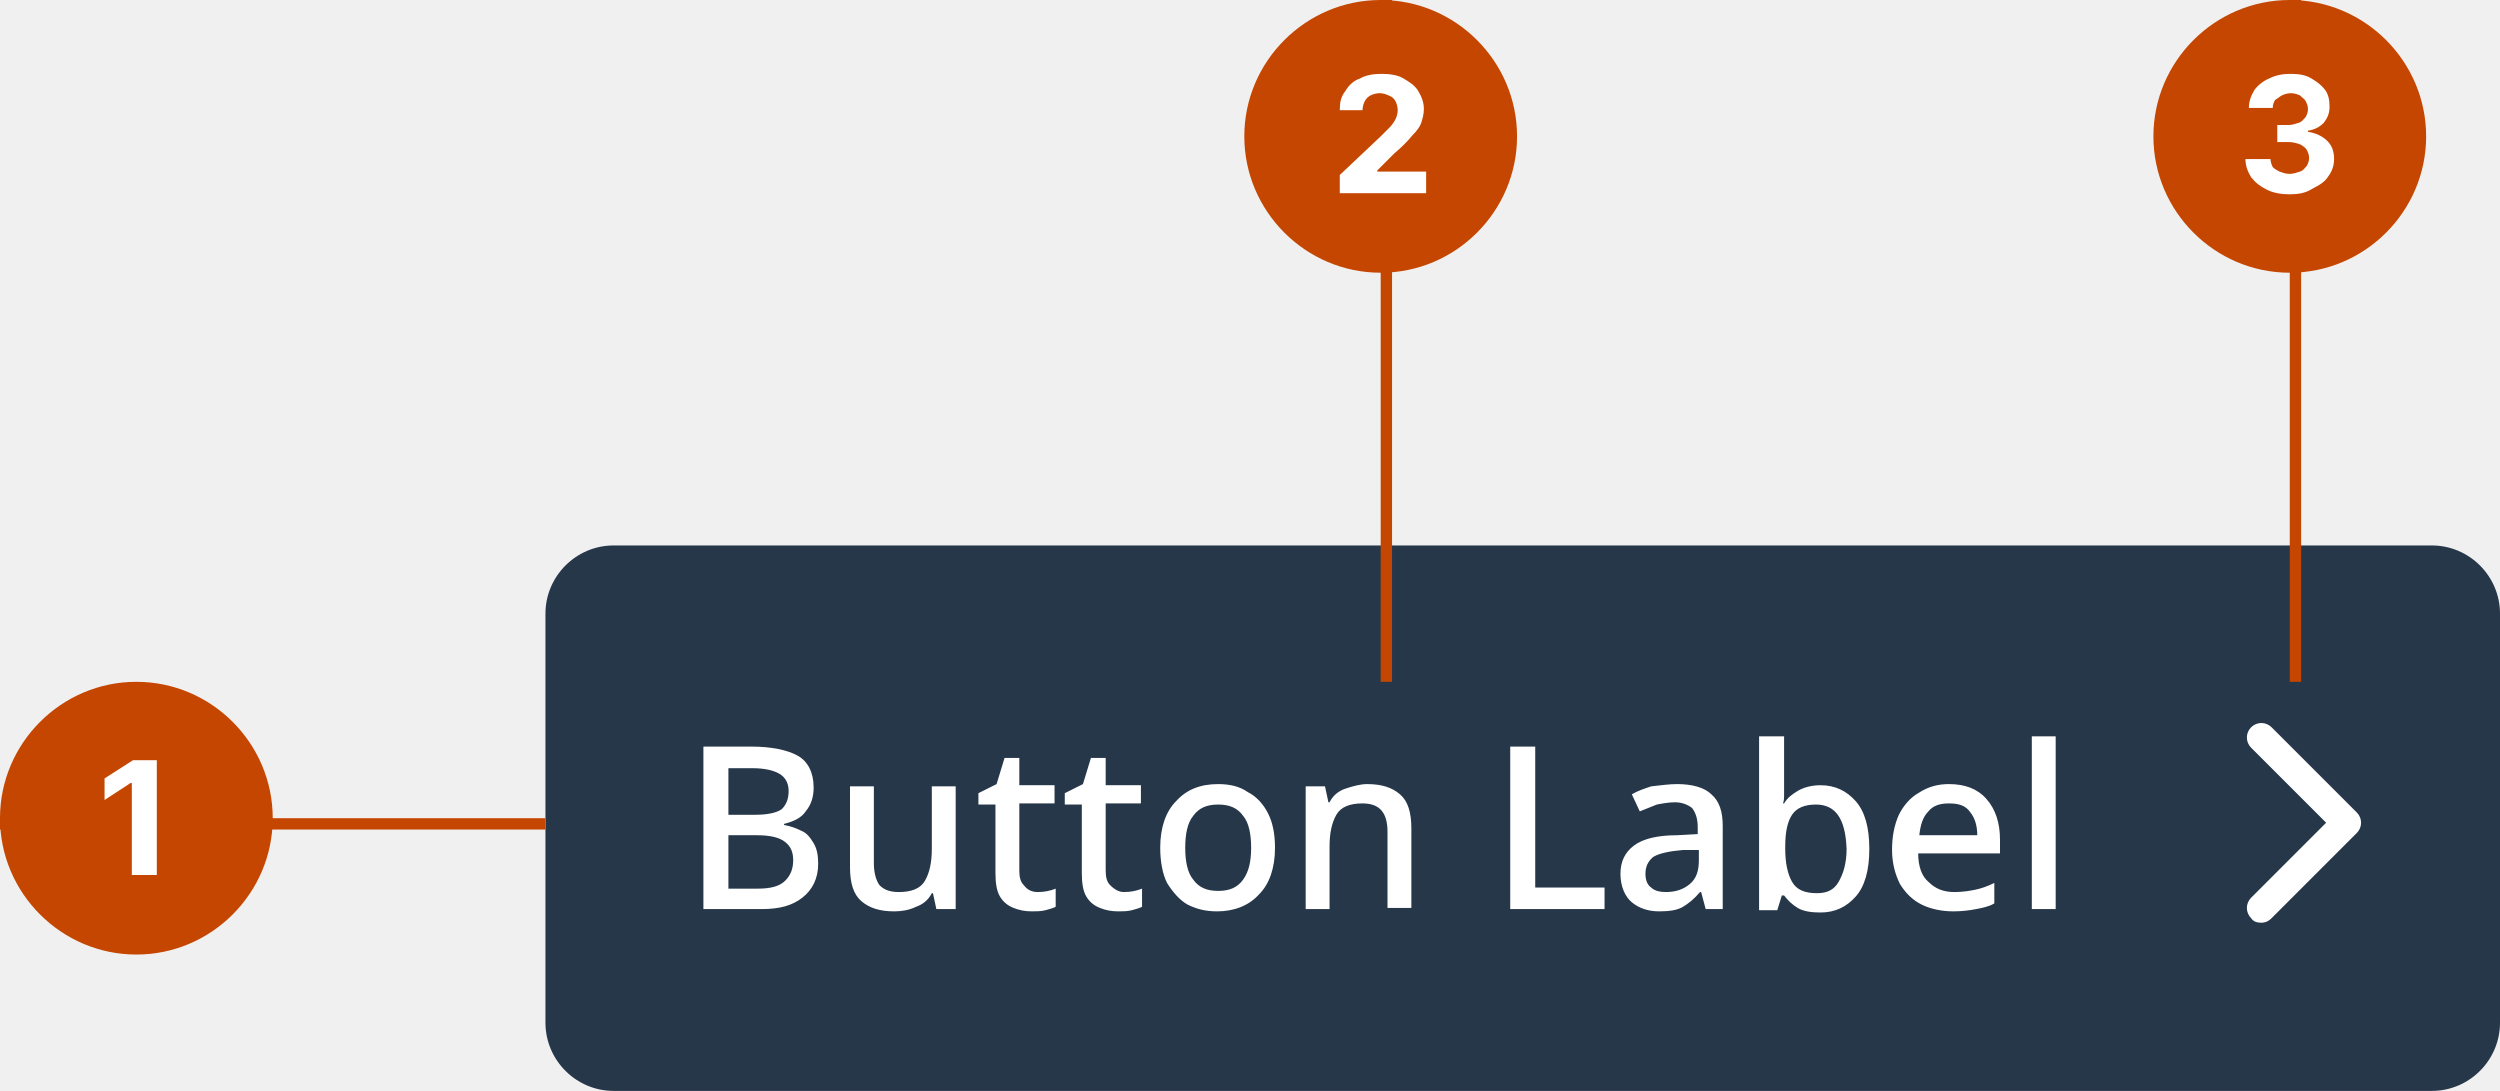
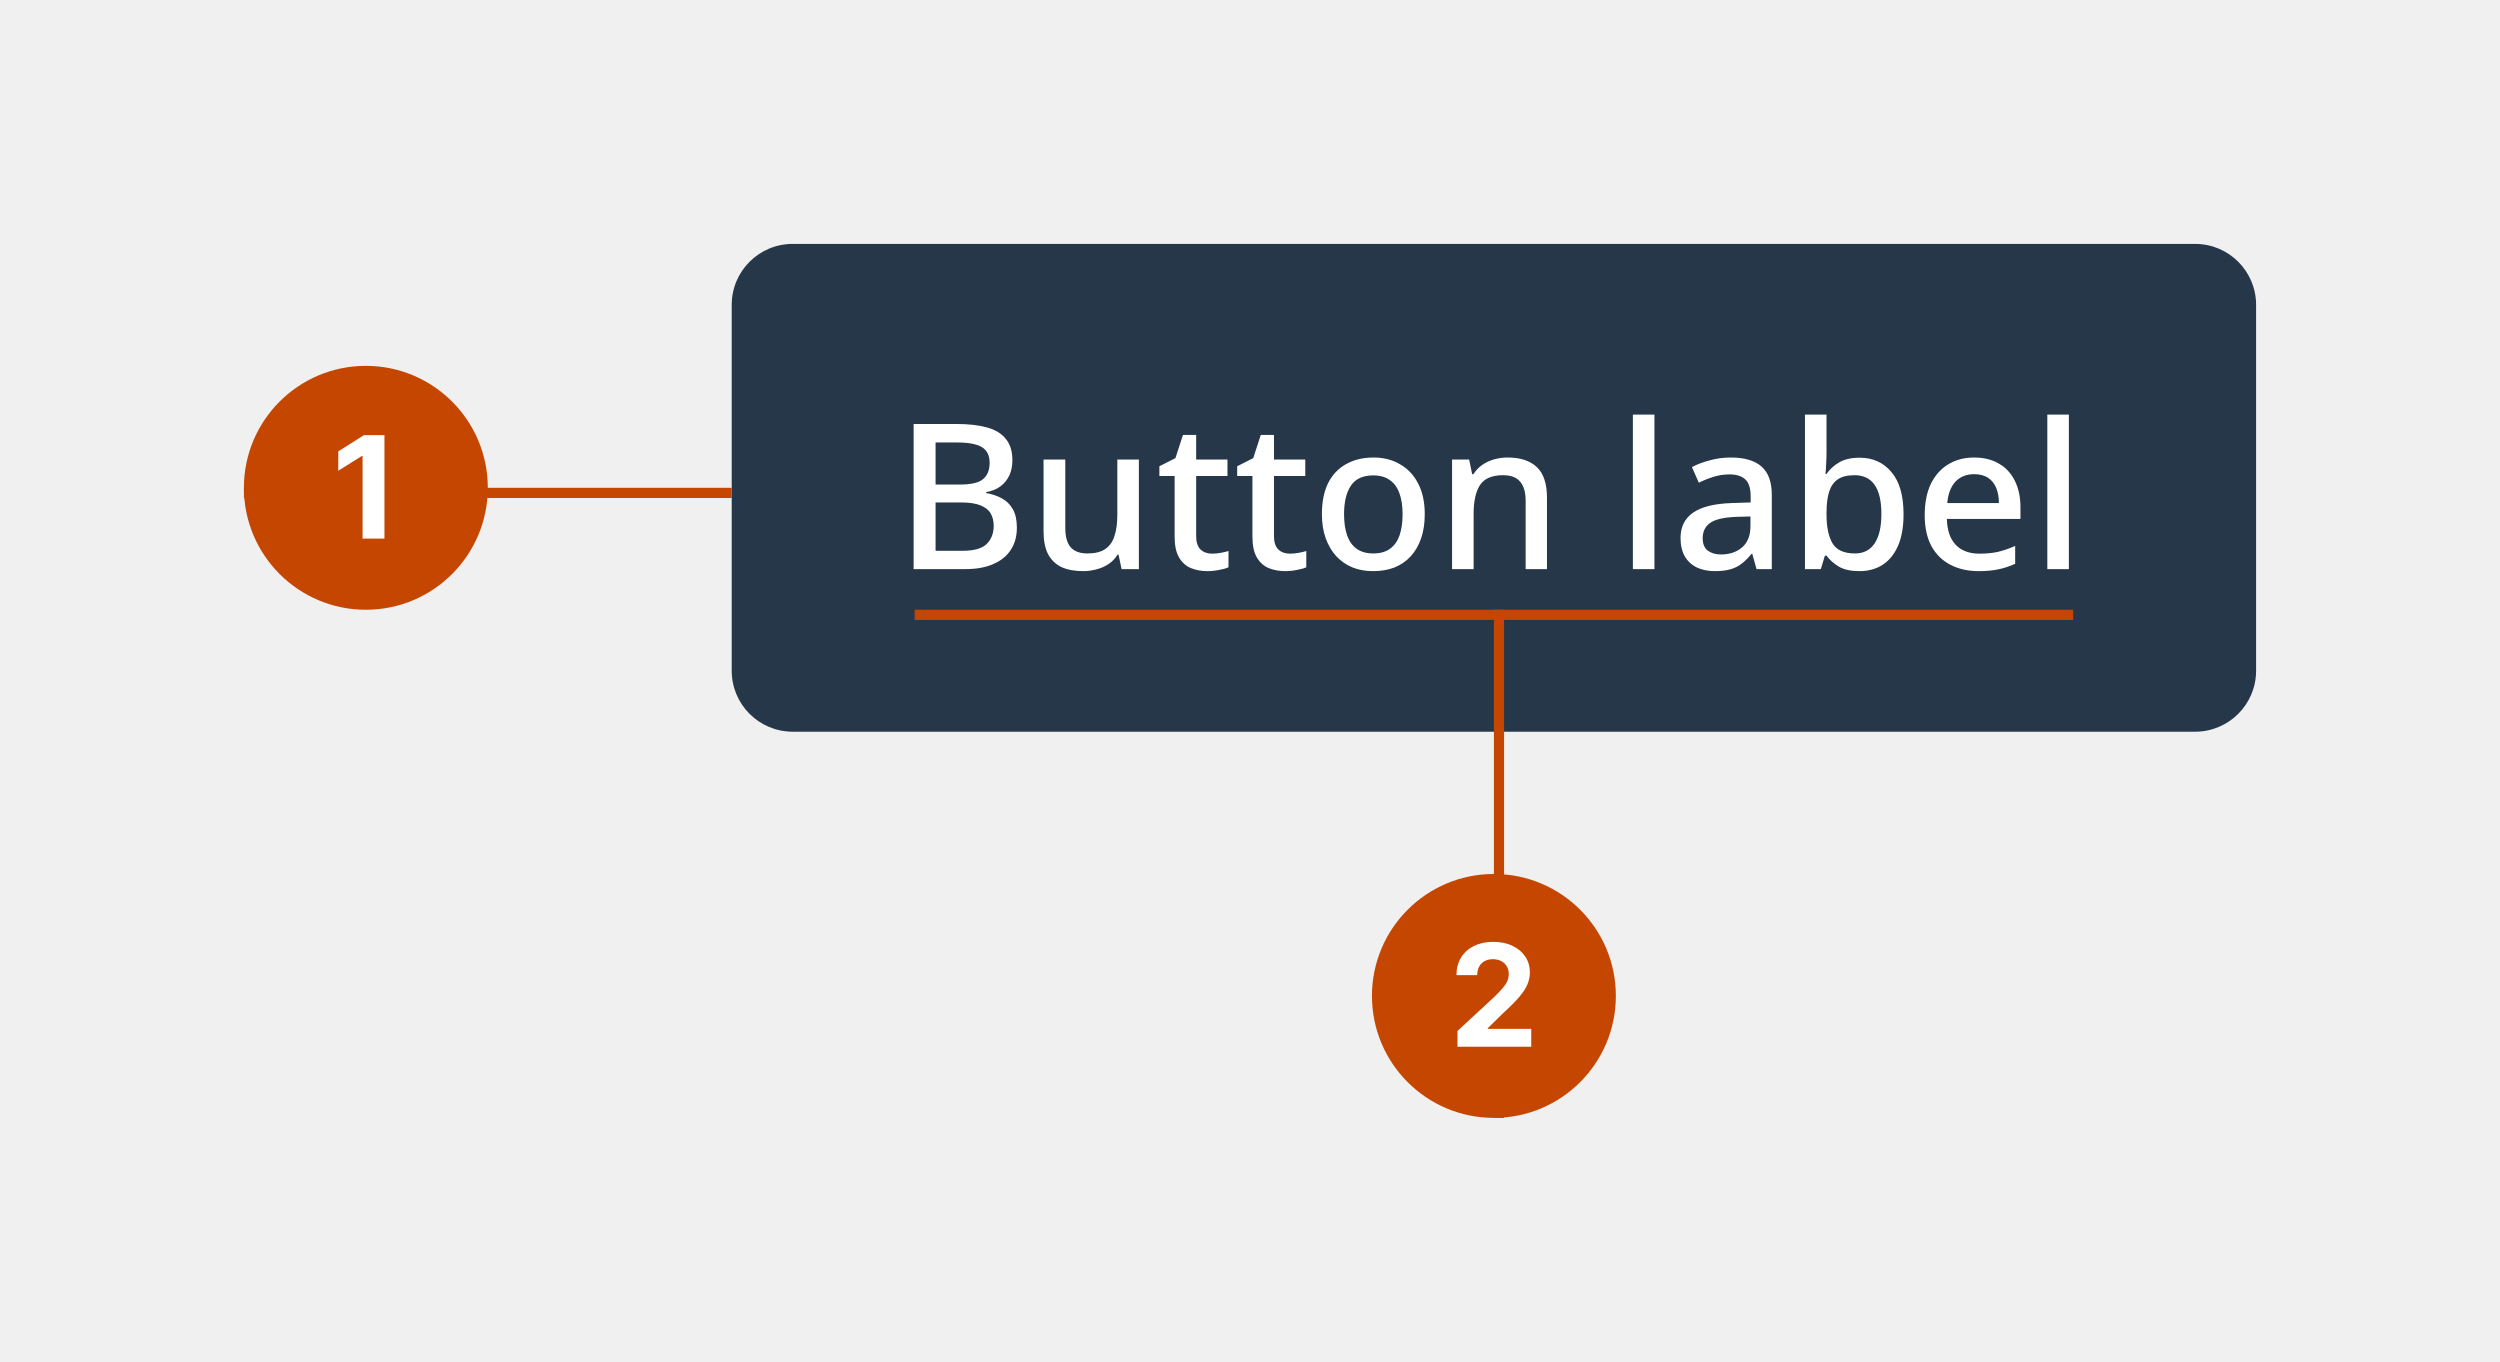
- <svg xmlns="http://www.w3.org/2000/svg" xmlns:xlink="http://www.w3.org/1999/xlink" width="250" viewBox="0 0 220 96" style="enable-background:new 0 0 220 96;" xml:space="preserve">
-   <style type="text/css">
- 	.st0{fill:#26374A;}
- 	.st1{fill:#FFFFFF;}
- 	.st2{clip-path:url(#SVGID_00000104670942053301852150000013711345226669825207_);}
- 	.st3{fill:#C54600;}
- 	.st4{clip-path:url(#SVGID_00000022561018673296497100000014785590945288562858_);}
- 	.st5{clip-path:url(#SVGID_00000100342165559966458890000012118539389955984007_);}
- 	.st6{clip-path:url(#SVGID_00000130641699216240701040000017981337078053574838_);}
- 	.st7{clip-path:url(#SVGID_00000153696441709072135680000012003694714855936673_);}
- 	.st8{clip-path:url(#SVGID_00000024719857529860929110000009485953127911585961_);}
- </style>
-   <path class="st0" d="M54,48h160c3.3,0,6,2.7,6,6v36c0,3.3-2.7,6-6,6H54c-3.3,0-6-2.7-6-6V54C48,50.7,50.7,48,54,48z" />
-   <path class="st1" d="M61.9,65.7h4.2c1.8,0,3.2,0.3,4.1,0.8c0.9,0.5,1.4,1.5,1.4,2.8c0,0.8-0.2,1.5-0.7,2.1c-0.4,0.6-1.1,0.9-1.9,1.1 v0.1c0.6,0.1,1.1,0.3,1.5,0.5c0.5,0.2,0.8,0.6,1.1,1.1c0.3,0.5,0.4,1.1,0.4,1.8c0,1.3-0.5,2.3-1.4,3S68.6,80,67,80h-5.1V65.7z M64.1,71.7h2.4c1.1,0,1.9-0.2,2.3-0.5c0.4-0.4,0.6-0.9,0.6-1.6s-0.3-1.2-0.8-1.5c-0.5-0.3-1.3-0.5-2.4-0.5h-2.1V71.7z M64.1,73.4 v4.8h2.6c1.1,0,1.9-0.2,2.4-0.7c0.5-0.5,0.7-1.1,0.7-1.8c0-0.7-0.2-1.2-0.7-1.6c-0.5-0.4-1.3-0.6-2.5-0.6H64.1z M84.1,69.2V80h-1.7 l-0.3-1.4H82c-0.3,0.6-0.8,1-1.4,1.2c-0.6,0.3-1.3,0.4-1.9,0.4c-1.3,0-2.2-0.3-2.9-0.9c-0.7-0.6-1-1.6-1-3v-7.1h2.1V76 c0,0.8,0.2,1.5,0.5,1.9c0.4,0.4,0.9,0.6,1.7,0.6c1.1,0,1.9-0.3,2.3-1c0.4-0.7,0.6-1.6,0.6-2.8v-5.5H84.1z M91.3,78.5 c0.6,0,1.1-0.1,1.6-0.3v1.6c-0.2,0.1-0.5,0.2-0.9,0.3c-0.4,0.1-0.8,0.1-1.2,0.1c-0.6,0-1.1-0.1-1.6-0.3c-0.5-0.2-0.9-0.5-1.2-1 c-0.3-0.5-0.4-1.2-0.4-2.1v-6h-1.5v-1l1.6-0.8l0.7-2.3h1.3v2.4h3.1v1.6h-3.1v5.9c0,0.6,0.1,1,0.4,1.3C90.4,78.3,90.8,78.5,91.3,78.5 z M98.9,78.5c0.6,0,1.1-0.1,1.6-0.3v1.6c-0.2,0.1-0.5,0.2-0.9,0.3c-0.4,0.1-0.8,0.1-1.2,0.1c-0.6,0-1.1-0.1-1.6-0.3 c-0.5-0.2-0.9-0.5-1.2-1s-0.4-1.2-0.4-2.1v-6h-1.5v-1l1.6-0.8l0.7-2.3h1.3v2.4h3.1v1.6h-3.1v5.9c0,0.6,0.1,1,0.4,1.3 C98.1,78.3,98.5,78.5,98.9,78.5z M112.2,74.6c0,1.8-0.5,3.2-1.4,4.1c-0.9,1-2.2,1.5-3.7,1.5c-1,0-1.8-0.2-2.6-0.6 c-0.7-0.4-1.3-1.1-1.8-1.9c-0.4-0.8-0.6-1.9-0.6-3.1c0-1.8,0.5-3.2,1.4-4.1c0.9-1,2.1-1.5,3.7-1.5c1,0,1.9,0.2,2.6,0.7 c0.8,0.4,1.4,1.1,1.8,1.9C112,72.4,112.2,73.4,112.2,74.6z M104.3,74.6c0,1.2,0.2,2.2,0.7,2.8c0.5,0.7,1.2,1,2.2,1s1.7-0.3,2.2-1 c0.5-0.7,0.7-1.6,0.7-2.8c0-1.2-0.2-2.2-0.7-2.8c-0.5-0.7-1.2-1-2.2-1c-1,0-1.7,0.3-2.2,1C104.5,72.4,104.3,73.4,104.3,74.6z M120.3,69c1.3,0,2.2,0.3,2.9,0.9c0.7,0.6,1,1.6,1,3v7h-2.1v-6.7c0-1.7-0.7-2.5-2.2-2.5c-1.1,0-1.9,0.3-2.3,1 c-0.4,0.7-0.6,1.6-0.6,2.8V80h-2.1V69.2h1.7l0.3,1.4h0.1c0.3-0.6,0.8-1,1.4-1.2C119,69.2,119.7,69,120.3,69z M132.9,80V65.7h2.2 v12.4h6.1V80H132.9z M147.6,69c1.3,0,2.4,0.3,3,0.9c0.7,0.6,1,1.5,1,2.8V80h-1.5l-0.4-1.5h-0.1c-0.5,0.6-1,1-1.5,1.3 c-0.5,0.3-1.2,0.4-2.1,0.4c-1,0-1.8-0.3-2.4-0.8c-0.6-0.5-1-1.4-1-2.5c0-1.1,0.4-1.9,1.2-2.5c0.8-0.6,2.1-0.9,3.8-0.9l1.8-0.1v-0.6 c0-0.8-0.2-1.3-0.5-1.7c-0.4-0.3-0.9-0.5-1.5-0.5c-0.5,0-1.1,0.1-1.6,0.2c-0.5,0.2-1,0.4-1.5,0.6l-0.7-1.5c0.5-0.3,1.1-0.5,1.7-0.7 C146.2,69.1,146.9,69,147.6,69z M149.5,74.8l-1.4,0c-1.2,0.1-2.1,0.3-2.6,0.6c-0.5,0.4-0.7,0.9-0.7,1.5c0,0.6,0.2,1,0.5,1.2 c0.3,0.3,0.8,0.4,1.3,0.4c0.8,0,1.5-0.2,2.1-0.7c0.6-0.5,0.8-1.2,0.8-2.1V74.8z M157,64.8v3.7c0,0.4,0,0.8,0,1.3 c0,0.4,0,0.7-0.1,0.9h0.1c0.3-0.5,0.7-0.8,1.2-1.1c0.5-0.3,1.2-0.5,2-0.5c1.3,0,2.3,0.5,3.1,1.4c0.8,0.9,1.2,2.3,1.2,4.2 c0,1.9-0.4,3.3-1.2,4.2c-0.8,0.9-1.8,1.4-3.1,1.4c-0.8,0-1.5-0.1-2-0.4c-0.5-0.3-0.9-0.7-1.2-1.1h-0.2l-0.4,1.3h-1.6V64.8H157z M159.8,70.8c-1,0-1.7,0.3-2.1,0.9c-0.4,0.6-0.6,1.5-0.6,2.8v0.2c0,1.2,0.2,2.2,0.6,2.9c0.4,0.7,1.1,1,2.2,1c0.9,0,1.5-0.3,1.9-1 c0.4-0.7,0.7-1.6,0.7-2.9C162.4,72,161.5,70.8,159.8,70.8z M171.5,69c1.4,0,2.5,0.4,3.3,1.3c0.8,0.9,1.2,2.1,1.2,3.6v1.2h-7.2 c0,1.1,0.3,2,0.9,2.5c0.6,0.6,1.3,0.9,2.3,0.9c0.7,0,1.3-0.1,1.8-0.2c0.5-0.1,1.1-0.3,1.7-0.6v1.8c-0.5,0.3-1.1,0.4-1.6,0.5 c-0.5,0.1-1.2,0.2-2,0.2c-1,0-2-0.2-2.8-0.6s-1.4-1-1.9-1.8c-0.4-0.8-0.7-1.8-0.7-3c0-1.2,0.2-2.2,0.6-3.1c0.4-0.8,1-1.5,1.7-1.9 C169.7,69.2,170.6,69,171.5,69z M171.5,70.7c-0.8,0-1.4,0.2-1.8,0.7c-0.5,0.5-0.7,1.2-0.8,2.1h5.1c0-0.8-0.2-1.5-0.6-2  C173,70.9,172.4,70.7,171.5,70.7z M180.9,80h-2.1V64.8h2.1V80z" />
-   <path class="st1" d="M199,81.2c-0.4,0-0.7-0.1-0.9-0.4c-0.5-0.5-0.5-1.3,0-1.8l6.6-6.6l-6.6-6.6c-0.5-0.5-0.5-1.3,0-1.8 c0.5-0.5,1.3-0.5,1.8,0l7.5,7.5c0.5,0.5,0.5,1.3,0,1.8l-7.5,7.5C199.6,81.1,199.3,81.2,199,81.2z" />
-   <g>
-     <defs>
-       <rect id="SVGID_1_" y="60" width="48" height="24" />
-     </defs>
-     <clipPath id="SVGID_00000079475349611605089430000009773991732179156100_">
-       <use xlink:href="#SVGID_1_" style="overflow:visible;" />
-     </clipPath>
-     <g style="clip-path:url(#SVGID_00000079475349611605089430000009773991732179156100_);">
-       <rect y="72" class="st3" width="48" height="1" />
-       <g>
-         <defs>
-           <path id="SVGID_00000098189566158414469950000015374975876499237509_" d="M12,60L12,60c6.6,0,12,5.4,12,12l0,0      c0,6.6-5.4,12-12,12l0,0C5.4,84,0,78.6,0,72l0,0C0,65.4,5.4,60,12,60z" />
-         </defs>
-         <clipPath id="SVGID_00000071522969700434615420000005573801430752014269_">
-           <use xlink:href="#SVGID_00000098189566158414469950000015374975876499237509_" style="overflow:visible;" />
-         </clipPath>
-         <g style="clip-path:url(#SVGID_00000071522969700434615420000005573801430752014269_);">
-           <path class="st3" d="M12,60L12,60c6.6,0,12,5.4,12,12l0,0c0,6.6-5.4,12-12,12l0,0C5.4,84,0,78.6,0,72l0,0C0,65.4,5.4,60,12,60z" />
-           <path class="st1" d="M13.8,66.8V77h-2.2v-8.1h-0.1l-2.3,1.5v-1.9l2.5-1.6H13.8z" />
-         </g>
-       </g>
+ <svg xmlns="http://www.w3.org/2000/svg" width="246" height="134" viewBox="0 0 246 134" fill="none">
+   <rect x="72" y="24" width="150" height="48" rx="6" fill="#26374A" />
+   <path d="M94.08 41.72C95.293 41.72 96.307 41.833 97.12 42.06C97.947 42.287 98.567 42.667 98.98 43.2C99.407 43.72 99.62 44.413 99.62 45.28C99.62 45.84 99.52 46.34 99.32 46.78C99.12 47.207 98.827 47.567 98.44 47.86C98.067 48.14 97.6 48.327 97.04 48.42V48.52C97.613 48.613 98.127 48.787 98.58 49.04C99.033 49.28 99.393 49.633 99.66 50.1C99.927 50.567 100.06 51.173 100.06 51.92C100.06 52.787 99.853 53.527 99.44 54.14C99.04 54.74 98.46 55.2 97.7 55.52C96.953 55.84 96.06 56 95.02 56H89.9V41.72H94.08ZM94.44 47.68C95.56 47.68 96.327 47.5 96.74 47.14C97.167 46.78 97.38 46.247 97.38 45.54C97.38 44.82 97.127 44.307 96.62 44C96.113 43.693 95.307 43.54 94.2 43.54H92.06V47.68H94.44ZM92.06 49.44V54.2H94.68C95.84 54.2 96.647 53.973 97.1 53.52C97.553 53.067 97.78 52.467 97.78 51.72C97.78 51.267 97.68 50.867 97.48 50.52C97.28 50.173 96.94 49.907 96.46 49.72C95.993 49.533 95.353 49.44 94.54 49.44H92.06ZM112.065 45.22V56H110.365L110.065 54.58H109.965C109.738 54.953 109.445 55.26 109.085 55.5C108.725 55.74 108.332 55.913 107.905 56.02C107.478 56.14 107.038 56.2 106.585 56.2C105.745 56.2 105.032 56.067 104.445 55.8C103.872 55.52 103.432 55.093 103.125 54.52C102.832 53.933 102.685 53.187 102.685 52.28V45.22H104.825V51.96C104.825 52.8 104.998 53.427 105.345 53.84C105.705 54.253 106.258 54.46 107.005 54.46C107.752 54.46 108.338 54.313 108.765 54.02C109.192 53.727 109.492 53.3 109.665 52.74C109.852 52.167 109.945 51.48 109.945 50.68V45.22H112.065ZM119.263 54.48C119.543 54.48 119.829 54.453 120.123 54.4C120.416 54.347 120.669 54.287 120.883 54.22V55.82C120.656 55.927 120.349 56.013 119.963 56.08C119.576 56.16 119.189 56.2 118.803 56.2C118.216 56.2 117.676 56.1 117.183 55.9C116.703 55.7 116.316 55.353 116.023 54.86C115.729 54.367 115.583 53.68 115.583 52.8V46.84H114.083V45.88L115.663 45.08L116.403 42.8H117.703V45.22H120.783V46.84H117.703V52.76C117.703 53.347 117.843 53.78 118.123 54.06C118.416 54.34 118.796 54.48 119.263 54.48ZM126.919 54.48C127.199 54.48 127.486 54.453 127.779 54.4C128.072 54.347 128.326 54.287 128.539 54.22V55.82C128.312 55.927 128.006 56.013 127.619 56.08C127.232 56.16 126.846 56.2 126.459 56.2C125.872 56.2 125.332 56.1 124.839 55.9C124.359 55.7 123.972 55.353 123.679 54.86C123.386 54.367 123.239 53.68 123.239 52.8V46.84H121.739V45.88L123.319 45.08L124.059 42.8H125.359V45.22H128.439V46.84H125.359V52.76C125.359 53.347 125.499 53.78 125.779 54.06C126.072 54.34 126.452 54.48 126.919 54.48ZM140.195 50.6C140.195 51.493 140.075 52.287 139.835 52.98C139.595 53.673 139.255 54.26 138.815 54.74C138.375 55.22 137.842 55.587 137.215 55.84C136.588 56.08 135.882 56.2 135.095 56.2C134.375 56.2 133.708 56.08 133.095 55.84C132.482 55.587 131.948 55.22 131.495 54.74C131.055 54.26 130.708 53.673 130.455 52.98C130.202 52.287 130.075 51.487 130.075 50.58C130.075 49.393 130.275 48.387 130.675 47.56C131.088 46.733 131.675 46.107 132.435 45.68C133.208 45.24 134.115 45.02 135.155 45.02C136.142 45.02 137.008 45.24 137.755 45.68C138.515 46.107 139.108 46.733 139.535 47.56C139.975 48.387 140.195 49.4 140.195 50.6ZM132.255 50.6C132.255 51.4 132.355 52.093 132.555 52.68C132.755 53.253 133.068 53.693 133.495 54C133.922 54.307 134.468 54.46 135.135 54.46C135.802 54.46 136.348 54.307 136.775 54C137.202 53.693 137.515 53.253 137.715 52.68C137.915 52.093 138.015 51.4 138.015 50.6C138.015 49.773 137.908 49.08 137.695 48.52C137.495 47.96 137.182 47.533 136.755 47.24C136.342 46.933 135.795 46.78 135.115 46.78C134.115 46.78 133.388 47.113 132.935 47.78C132.482 48.447 132.255 49.387 132.255 50.6ZM148.343 45.02C149.596 45.02 150.556 45.333 151.223 45.96C151.889 46.587 152.223 47.593 152.223 48.98V56H150.123V49.28C150.123 48.44 149.943 47.813 149.583 47.4C149.236 46.973 148.676 46.76 147.903 46.76C146.809 46.76 146.049 47.087 145.623 47.74C145.209 48.393 145.003 49.333 145.003 50.56V56H142.883V45.22H144.563L144.863 46.66H144.983C145.223 46.287 145.516 45.98 145.863 45.74C146.209 45.5 146.596 45.32 147.023 45.2C147.449 45.08 147.889 45.02 148.343 45.02ZM162.796 56H160.676V40.8H162.796V56ZM170.305 45.02C171.665 45.02 172.678 45.32 173.345 45.92C174.012 46.507 174.345 47.433 174.345 48.7V56H172.845L172.425 54.5H172.345C172.038 54.887 171.718 55.207 171.385 55.46C171.065 55.713 170.692 55.9 170.265 56.02C169.852 56.14 169.345 56.2 168.745 56.2C168.105 56.2 167.525 56.087 167.005 55.86C166.498 55.62 166.098 55.26 165.805 54.78C165.512 54.287 165.365 53.673 165.365 52.94C165.365 51.847 165.778 51.013 166.605 50.44C167.445 49.867 168.718 49.553 170.425 49.5L172.265 49.44V48.84C172.265 48.04 172.085 47.48 171.725 47.16C171.365 46.84 170.858 46.68 170.205 46.68C169.645 46.68 169.112 46.76 168.605 46.92C168.098 47.08 167.618 47.273 167.165 47.5L166.485 45.96C166.992 45.693 167.572 45.473 168.225 45.3C168.892 45.113 169.585 45.02 170.305 45.02ZM170.805 50.86C169.578 50.913 168.725 51.12 168.245 51.48C167.778 51.827 167.545 52.32 167.545 52.96C167.545 53.52 167.712 53.927 168.045 54.18C168.392 54.433 168.825 54.56 169.345 54.56C170.185 54.56 170.878 54.327 171.425 53.86C171.972 53.393 172.245 52.693 172.245 51.76V50.82L170.805 50.86ZM179.729 44.46C179.729 44.9 179.716 45.32 179.689 45.72C179.676 46.107 179.656 46.413 179.629 46.64H179.729C180.036 46.187 180.449 45.807 180.969 45.5C181.489 45.193 182.163 45.04 182.989 45.04C184.283 45.04 185.323 45.507 186.109 46.44C186.909 47.373 187.309 48.76 187.309 50.6C187.309 51.84 187.129 52.873 186.769 53.7C186.409 54.527 185.903 55.153 185.249 55.58C184.596 55.993 183.836 56.2 182.969 56.2C182.129 56.2 181.456 56.053 180.949 55.76C180.443 55.453 180.036 55.093 179.729 54.68H179.569L179.169 56H177.609V40.8H179.729V44.46ZM182.489 46.76C181.796 46.76 181.249 46.893 180.849 47.16C180.449 47.427 180.163 47.833 179.989 48.38C179.816 48.927 179.729 49.62 179.729 50.46V50.62C179.729 51.86 179.929 52.813 180.329 53.48C180.729 54.133 181.463 54.46 182.529 54.46C183.383 54.46 184.029 54.127 184.469 53.46C184.909 52.793 185.129 51.833 185.129 50.58C185.129 49.313 184.909 48.36 184.469 47.72C184.029 47.08 183.369 46.76 182.489 46.76ZM194.252 45.02C195.198 45.02 196.012 45.22 196.692 45.62C197.372 46.007 197.892 46.567 198.252 47.3C198.625 48.033 198.812 48.9 198.812 49.9V51.06H191.572C191.598 52.167 191.885 53.013 192.432 53.6C192.992 54.187 193.772 54.48 194.772 54.48C195.465 54.48 196.078 54.42 196.612 54.3C197.158 54.167 197.718 53.973 198.292 53.72V55.48C197.758 55.72 197.212 55.9 196.652 56.02C196.105 56.14 195.452 56.2 194.692 56.2C193.652 56.2 192.732 55.993 191.932 55.58C191.132 55.167 190.505 54.553 190.052 53.74C189.612 52.913 189.392 51.9 189.392 50.7C189.392 49.487 189.592 48.46 189.992 47.62C190.405 46.78 190.972 46.14 191.692 45.7C192.425 45.247 193.278 45.02 194.252 45.02ZM194.252 46.66C193.492 46.66 192.878 46.907 192.412 47.4C191.958 47.893 191.692 48.593 191.612 49.5H196.692C196.692 48.94 196.605 48.447 196.432 48.02C196.258 47.593 195.992 47.26 195.632 47.02C195.272 46.78 194.812 46.66 194.252 46.66ZM203.577 56H201.457V40.8H203.577V56Z" fill="white" />
+   <g clip-path="url(#clip0_501_3442)">
+     <rect x="24" y="48" width="48" height="1" fill="#C54600" />
+     <g clip-path="url(#clip1_501_3442)">
+       <rect x="24" y="36" width="24" height="24" rx="12" fill="#C54600" />
+       <path d="M37.83 42.818V53H35.678V44.861H35.618L33.286 46.323V44.414L35.807 42.818H37.83Z" fill="white" />
    </g>
  </g>
-   <g>
-     <defs>
-       <rect id="SVGID_00000085965093032944147050000011312846094403027886_" x="109.5" width="24" height="60" />
-     </defs>
-     <clipPath id="SVGID_00000015335804620386110580000018001962730535423663_">
-       <use xlink:href="#SVGID_00000085965093032944147050000011312846094403027886_" style="overflow:visible;" />
-     </clipPath>
-     <g style="clip-path:url(#SVGID_00000015335804620386110580000018001962730535423663_);">
-       <rect x="121.5" class="st3" width="1" height="60" />
-       <g>
-         <defs>
-           <path id="SVGID_00000018222287026062017610000005702661516013877661_" d="M121.5,0L121.5,0c6.6,0,12,5.4,12,12l0,0 c0,6.6-5.4,12-12,12l0,0c-6.6,0-12-5.4-12-12l0,0C109.5,5.4,114.9,0,121.5,0z" />
-         </defs>
-         <clipPath id="SVGID_00000173153891654877516910000003358176793976104377_">
-           <use xlink:href="#SVGID_00000018222287026062017610000005702661516013877661_" style="overflow:visible;" />
-         </clipPath>
-         <g style="clip-path:url(#SVGID_00000173153891654877516910000003358176793976104377_);">
-           <path class="st3" d="M121.5,0L121.5,0c6.6,0,12,5.4,12,12l0,0c0,6.6-5.4,12-12,12l0,0c-6.6,0-12-5.4-12-12l0,0 C109.5,5.4,114.9,0,121.5,0z" />
-           <path class="st1" d="M117.9,17v-1.6l3.6-3.4c0.3-0.3,0.6-0.6,0.8-0.8c0.2-0.2,0.4-0.5,0.5-0.7c0.1-0.2,0.2-0.5,0.2-0.8 c0-0.3-0.1-0.6-0.2-0.8c-0.1-0.2-0.3-0.4-0.6-0.5c-0.2-0.1-0.5-0.2-0.8-0.2c-0.3,0-0.6,0.1-0.8,0.2c-0.2,0.1-0.4,0.3-0.5,0.5 c-0.1,0.2-0.2,0.5-0.2,0.8h-2c0-0.7,0.1-1.2,0.5-1.7c0.3-0.5,0.7-0.9,1.3-1.1c0.5-0.3,1.2-0.4,1.9-0.4c0.7,0,1.4,0.1,1.9,0.4 c0.5,0.3,1,0.6,1.3,1.1c0.3,0.5,0.5,1,0.5,1.6c0,0.4-0.1,0.8-0.2,1.1c-0.1,0.4-0.4,0.8-0.8,1.2c-0.4,0.5-0.9,1-1.6,1.6l-1.5,1.5 v0.1h4.3V17H117.9z" />
-         </g>
-       </g>
+   <g clip-path="url(#clip2_501_3442)">
+     <rect x="147" y="60" width="1" height="50" fill="#C54600" />
+     <rect x="90" y="61" width="1" height="114" transform="rotate(-90 90 61)" fill="#C54600" />
+     <g clip-path="url(#clip3_501_3442)">
+       <rect x="135" y="86" width="24" height="24" rx="12" fill="#C54600" />
+       <path d="M143.416 103V101.449L147.04 98.093C147.349 97.795 147.607 97.526 147.816 97.288C148.028 97.049 148.189 96.815 148.298 96.587C148.408 96.355 148.462 96.104 148.462 95.836C148.462 95.538 148.394 95.281 148.258 95.065C148.123 94.847 147.937 94.679 147.702 94.563C147.466 94.444 147.199 94.384 146.901 94.384C146.59 94.384 146.318 94.447 146.086 94.573C145.854 94.699 145.675 94.88 145.549 95.115C145.423 95.35 145.36 95.63 145.36 95.955H143.317C143.317 95.289 143.467 94.711 143.769 94.22C144.071 93.73 144.493 93.35 145.037 93.082C145.58 92.813 146.207 92.679 146.916 92.679C147.645 92.679 148.28 92.808 148.82 93.067C149.364 93.322 149.786 93.677 150.088 94.131C150.39 94.585 150.54 95.105 150.54 95.692C150.54 96.076 150.464 96.456 150.312 96.83C150.163 97.205 149.896 97.621 149.511 98.078C149.127 98.532 148.585 99.077 147.886 99.714L146.399 101.17V101.24H150.675V103H143.416Z" fill="white" />
    </g>
  </g>
-   <g>
-     <defs>
-       <rect id="SVGID_00000057117875748435480480000000192324367147022775_" x="189.5" width="24" height="60" />
-     </defs>
-     <clipPath id="SVGID_00000103964218204595914970000012874861653460670626_">
-       <use xlink:href="#SVGID_00000057117875748435480480000000192324367147022775_" style="overflow:visible;" />
+   <defs>
+     <clipPath id="clip0_501_3442">
+       <rect width="48" height="24" fill="white" transform="translate(24 36)" />
    </clipPath>
-     <g style="clip-path:url(#SVGID_00000103964218204595914970000012874861653460670626_);">
-       <rect x="201.5" class="st3" width="1" height="60" />
-       <g>
-         <defs>
-           <path id="SVGID_00000081609695887967968220000010079509158887507084_" d="M201.5,0L201.5,0c6.6,0,12,5.4,12,12l0,0      c0,6.6-5.4,12-12,12l0,0c-6.6,0-12-5.4-12-12l0,0C189.5,5.4,194.9,0,201.5,0z" />
-         </defs>
-         <clipPath id="SVGID_00000150785565464166745230000007834717337142742460_">
-           <use xlink:href="#SVGID_00000081609695887967968220000010079509158887507084_" style="overflow:visible;" />
-         </clipPath>
-         <g style="clip-path:url(#SVGID_00000150785565464166745230000007834717337142742460_);">
-           <path class="st3" d="M201.5,0L201.5,0c6.6,0,12,5.4,12,12l0,0c0,6.6-5.4,12-12,12l0,0c-6.6,0-12-5.4-12-12l0,0 C189.5,5.4,194.9,0,201.5,0z" />
-           <path class="st1" d="M201.5,17.1c-0.7,0-1.4-0.1-2-0.4c-0.6-0.3-1-0.6-1.4-1.1c-0.3-0.5-0.5-1-0.5-1.6h2.2 c0,0.2,0.1,0.5,0.2,0.7c0.2,0.2,0.4,0.3,0.6,0.4c0.3,0.1,0.5,0.2,0.9,0.2c0.3,0,0.6-0.1,0.9-0.2c0.3-0.1,0.4-0.3,0.6-0.5 c0.1-0.2,0.2-0.4,0.2-0.7c0-0.3-0.1-0.5-0.2-0.7c-0.1-0.2-0.4-0.4-0.6-0.5c-0.3-0.1-0.6-0.2-1-0.2h-1V11h1 c0.3,0,0.6-0.1,0.9-0.2c0.3-0.1,0.4-0.3,0.6-0.5c0.1-0.2,0.2-0.4,0.2-0.7c0-0.3-0.1-0.5-0.2-0.7c-0.1-0.2-0.3-0.3-0.5-0.5 c-0.2-0.1-0.5-0.2-0.8-0.2c-0.3,0-0.6,0.1-0.8,0.2c-0.2,0.1-0.4,0.3-0.6,0.4c-0.1,0.2-0.2,0.4-0.2,0.7h-2.1 c0-0.6,0.2-1.1,0.5-1.6c0.3-0.4,0.8-0.8,1.3-1c0.6-0.3,1.2-0.4,1.9-0.4c0.7,0,1.3,0.1,1.8,0.4c0.5,0.3,0.9,0.6,1.2,1 c0.3,0.4,0.4,0.9,0.4,1.5c0,0.6-0.2,1-0.5,1.4c-0.4,0.4-0.8,0.6-1.4,0.7v0.1c0.7,0.1,1.3,0.4,1.7,0.8c0.4,0.4,0.6,0.9,0.6,1.6 c0,0.6-0.2,1.1-0.5,1.5c-0.3,0.5-0.8,0.8-1.4,1.1C202.9,17,202.2,17.1,201.5,17.1z" />
-         </g>
-       </g>
-     </g>
-   </g>
+     <clipPath id="clip1_501_3442">
+       <rect x="24" y="36" width="24" height="24" rx="12" fill="white" />
+     </clipPath>
+     <clipPath id="clip2_501_3442">
+       <rect width="114" height="50" fill="white" transform="translate(90 60)" />
+     </clipPath>
+     <clipPath id="clip3_501_3442">
+       <rect x="135" y="86" width="24" height="24" rx="12" fill="white" />
+     </clipPath>
+   </defs>
</svg>
